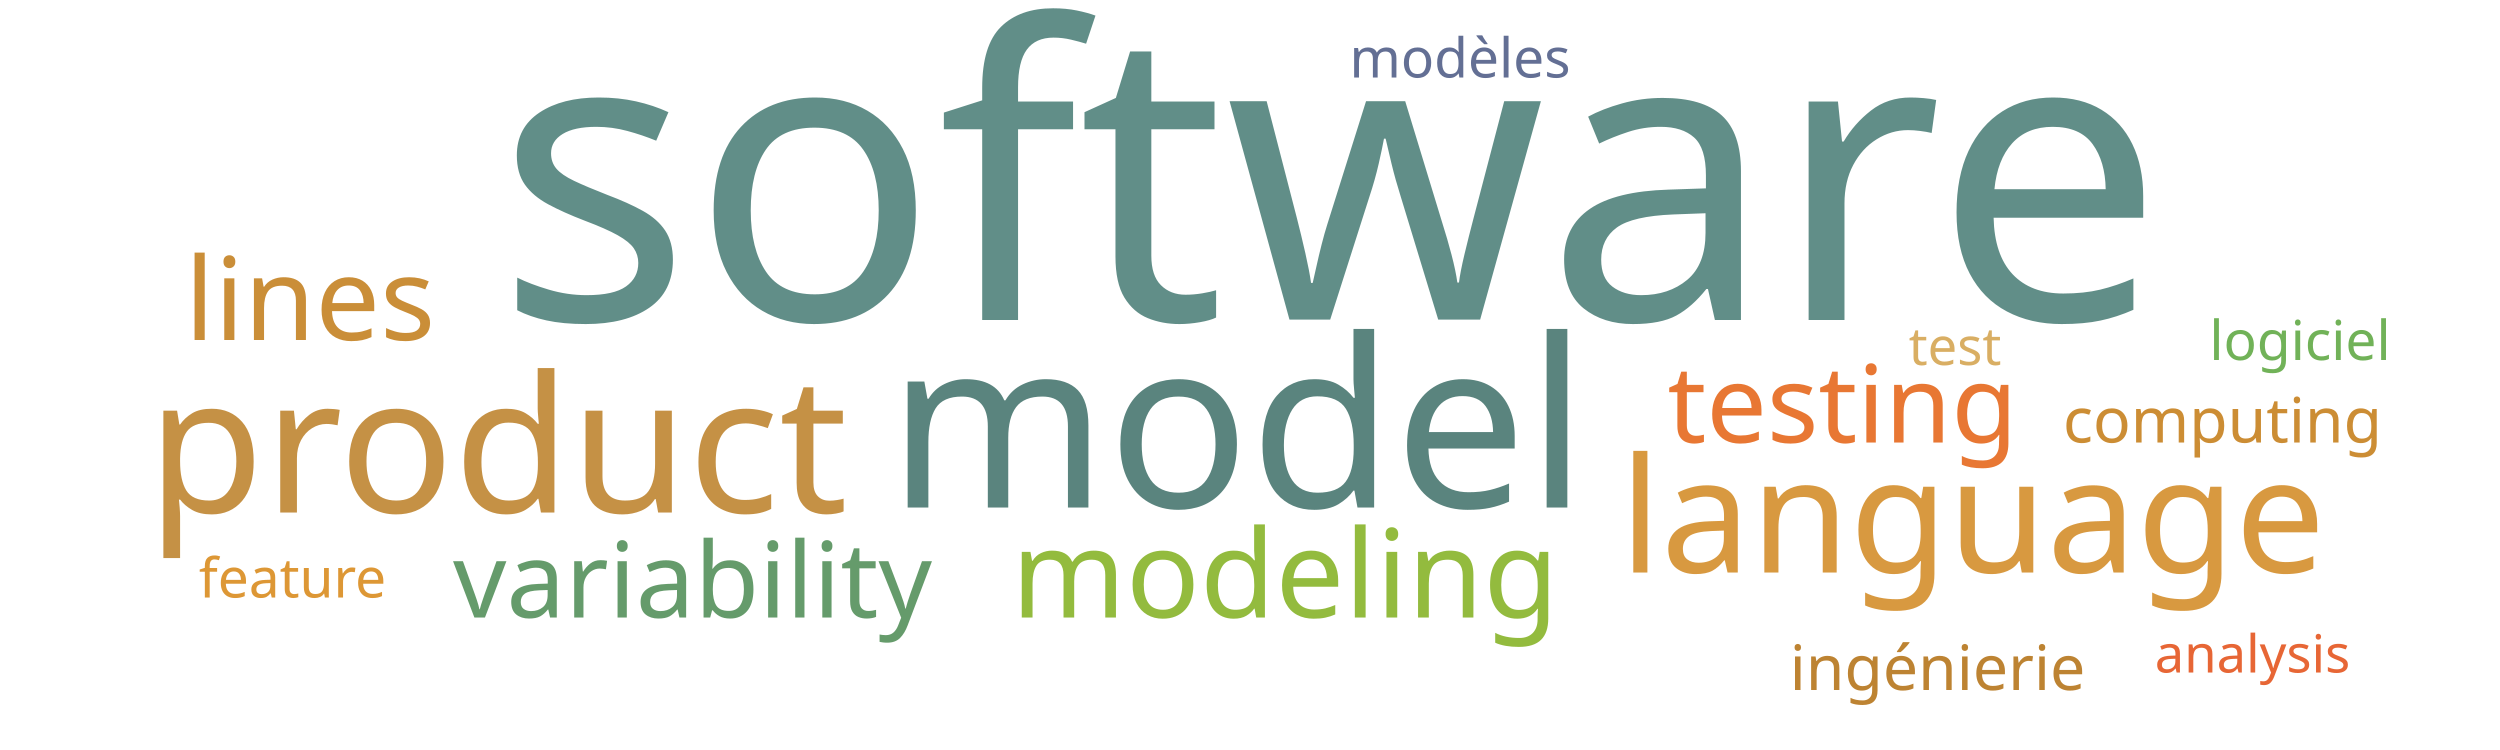
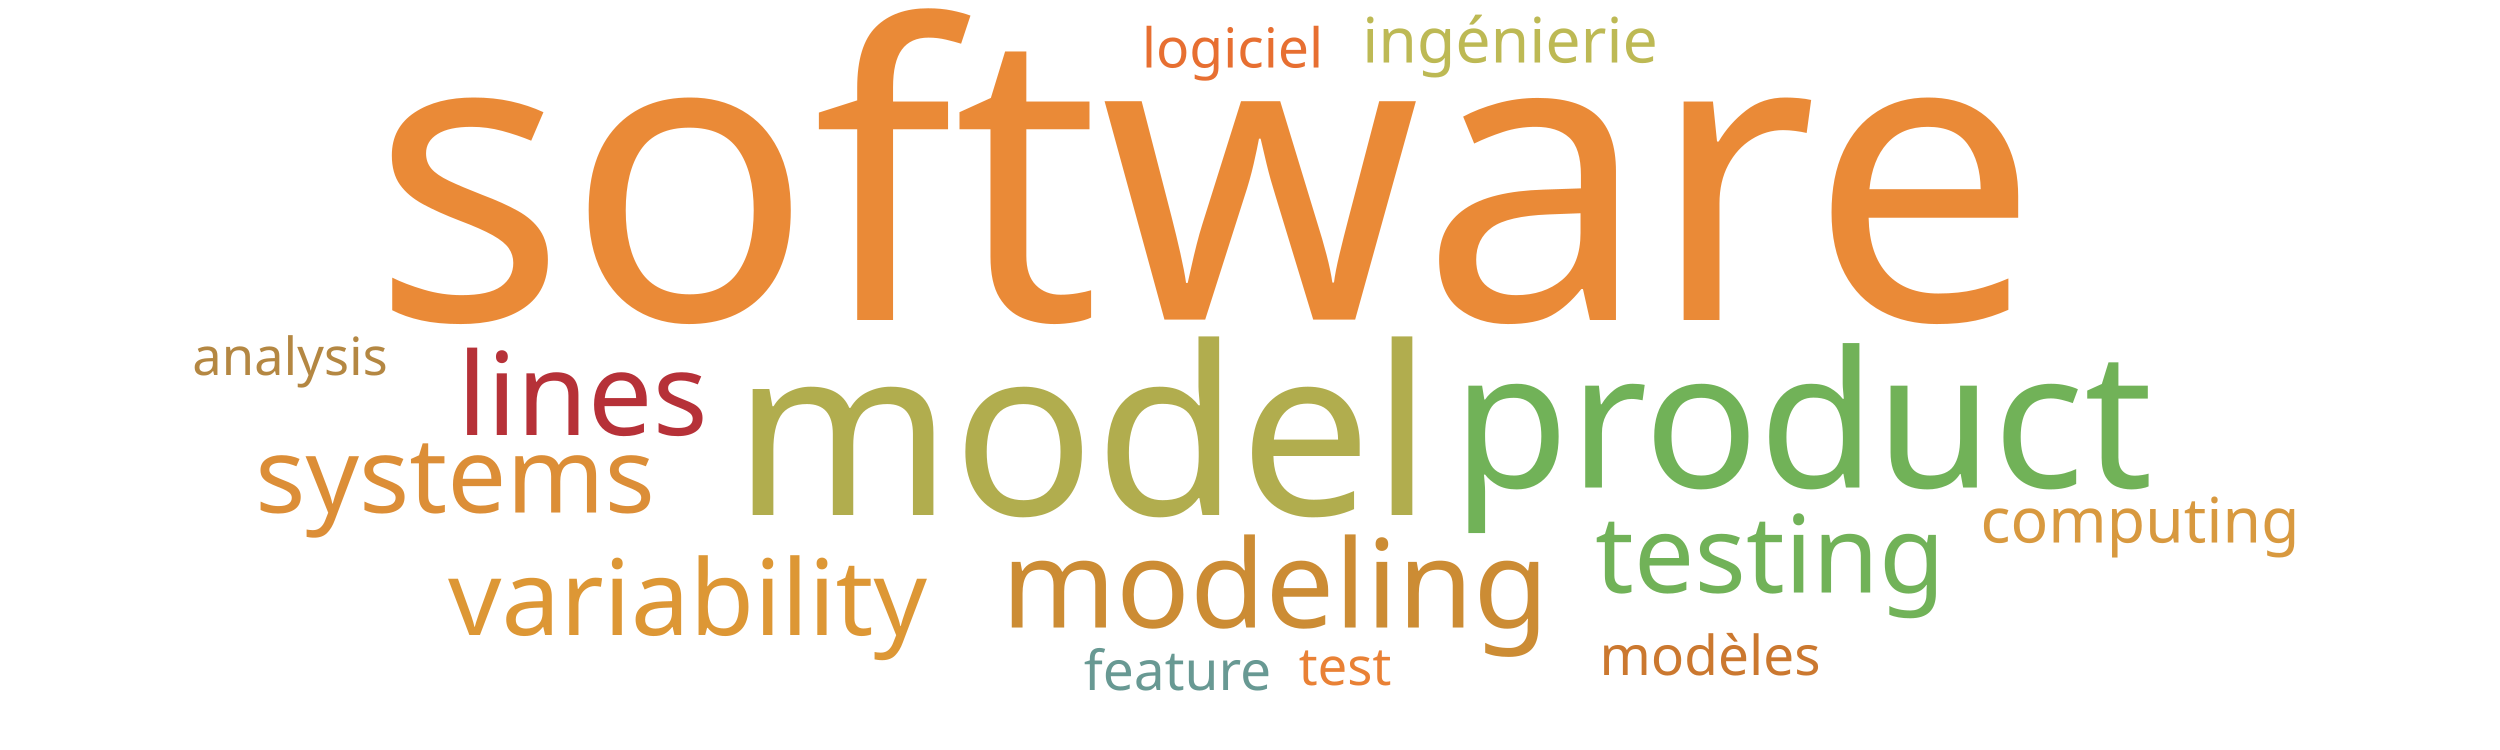
<svg xmlns="http://www.w3.org/2000/svg" width="1000" height="300">
  <g transform="translate(500, 150)">
-     <text text-anchor="middle" style="font-family: Impact; font-size: 163px; fill: #618e88" transform="translate(32,-22)rotate(0)">software</text>
-     <text text-anchor="middle" style="font-family: Impact; font-size: 94px; fill: #5a847e" transform="translate(-5,53)rotate(0)">model</text>
-     <text text-anchor="middle" style="font-family: Impact; font-size: 76px; fill: #c59145" transform="translate(-301,55)rotate(0)">product</text>
-     <text text-anchor="middle" style="font-family: Impact; font-size: 64px; fill: #d89940" transform="translate(289,79)rotate(0)">language</text>
-     <text text-anchor="middle" style="font-family: Impact; font-size: 49px; fill: #93bb3e" transform="translate(14,97)rotate(0)">modeling</text>
-     <text text-anchor="middle" style="font-family: Impact; font-size: 46px; fill: #ca8e38" transform="translate(-376,-14)rotate(0)">lines</text>
-     <text text-anchor="middle" style="font-family: Impact; font-size: 43px; fill: #e87733" transform="translate(237,27)rotate(0)">testing</text>
-     <text text-anchor="middle" style="font-family: Impact; font-size: 42px; fill: #659b6b" transform="translate(-223,97)rotate(0)">variability</text>
-     <text text-anchor="middle" style="font-family: Impact; font-size: 25px; fill: #bd8332" transform="translate(275,126)rotate(0)">ingénierie</text>
-     <text text-anchor="middle" style="font-family: Impact; font-size: 25px; fill: #cc8d34" transform="translate(389,27)rotate(0)">computing</text>
-     <text text-anchor="middle" style="font-family: Impact; font-size: 22px; fill: #636f94" transform="translate(84,-119)rotate(0)">modèles</text>
-     <text text-anchor="middle" style="font-family: Impact; font-size: 22px; fill: #71b258" transform="translate(420,-6)rotate(0)">logiciel</text>
-     <text text-anchor="middle" style="font-family: Impact; font-size: 22px; fill: #dd9735" transform="translate(-383,89)rotate(0)">feature</text>
-     <text text-anchor="middle" style="font-family: Impact; font-size: 21px; fill: #e76635" transform="translate(401,119)rotate(0)">analysis</text>
-     <text text-anchor="middle" style="font-family: Impact; font-size: 21px; fill: #d9ae63" transform="translate(282,-4)rotate(0)">test</text>
+     <text text-anchor="middle" style="font-family: Impact; font-size: 163px; fill: #ea8a37" transform="translate(-18,-22)rotate(0)">software</text>
+     <text text-anchor="middle" style="font-family: Impact; font-size: 94px; fill: #b1ad4e" transform="translate(-67,56)rotate(0)">model</text>
+     <text text-anchor="middle" style="font-family: Impact; font-size: 76px; fill: #71b258" transform="translate(221,45)rotate(0)">product</text>
+     <text text-anchor="middle" style="font-family: Impact; font-size: 49px; fill: #cc8c34" transform="translate(10,101)rotate(0)">modeling</text>
+     <text text-anchor="middle" style="font-family: Impact; font-size: 46px; fill: #b63138" transform="translate(-267,24)rotate(0)">lines</text>
+     <text text-anchor="middle" style="font-family: Impact; font-size: 43px; fill: #71b258" transform="translate(208,87)rotate(0)">testing</text>
+     <text text-anchor="middle" style="font-family: Impact; font-size: 42px; fill: #dd9735" transform="translate(-225,104)rotate(0)">variability</text>
+     <text text-anchor="middle" style="font-family: Impact; font-size: 42px; fill: #dc8e37" transform="translate(-318,55)rotate(0)">systems</text>
+     <text text-anchor="middle" style="font-family: Impact; font-size: 25px; fill: #bdb954" transform="translate(104,-125)rotate(0)">ingénierie</text>
+     <text text-anchor="middle" style="font-family: Impact; font-size: 25px; fill: #d8993f" transform="translate(356,67)rotate(0)">computing</text>
+     <text text-anchor="middle" style="font-family: Impact; font-size: 22px; fill: #cb782f" transform="translate(184,120)rotate(0)">modèles</text>
+     <text text-anchor="middle" style="font-family: Impact; font-size: 22px; fill: #e76f31" transform="translate(-7,-123)rotate(0)">logiciel</text>
+     <text text-anchor="middle" style="font-family: Impact; font-size: 22px; fill: #689993" transform="translate(-29,126)rotate(0)">feature</text>
+     <text text-anchor="middle" style="font-family: Impact; font-size: 21px; fill: #b48742" transform="translate(-384,0)rotate(0)">analysis</text>
+     <text text-anchor="middle" style="font-family: Impact; font-size: 21px; fill: #e98135" transform="translate(38,124)rotate(0)">test</text>
  </g>
</svg>
